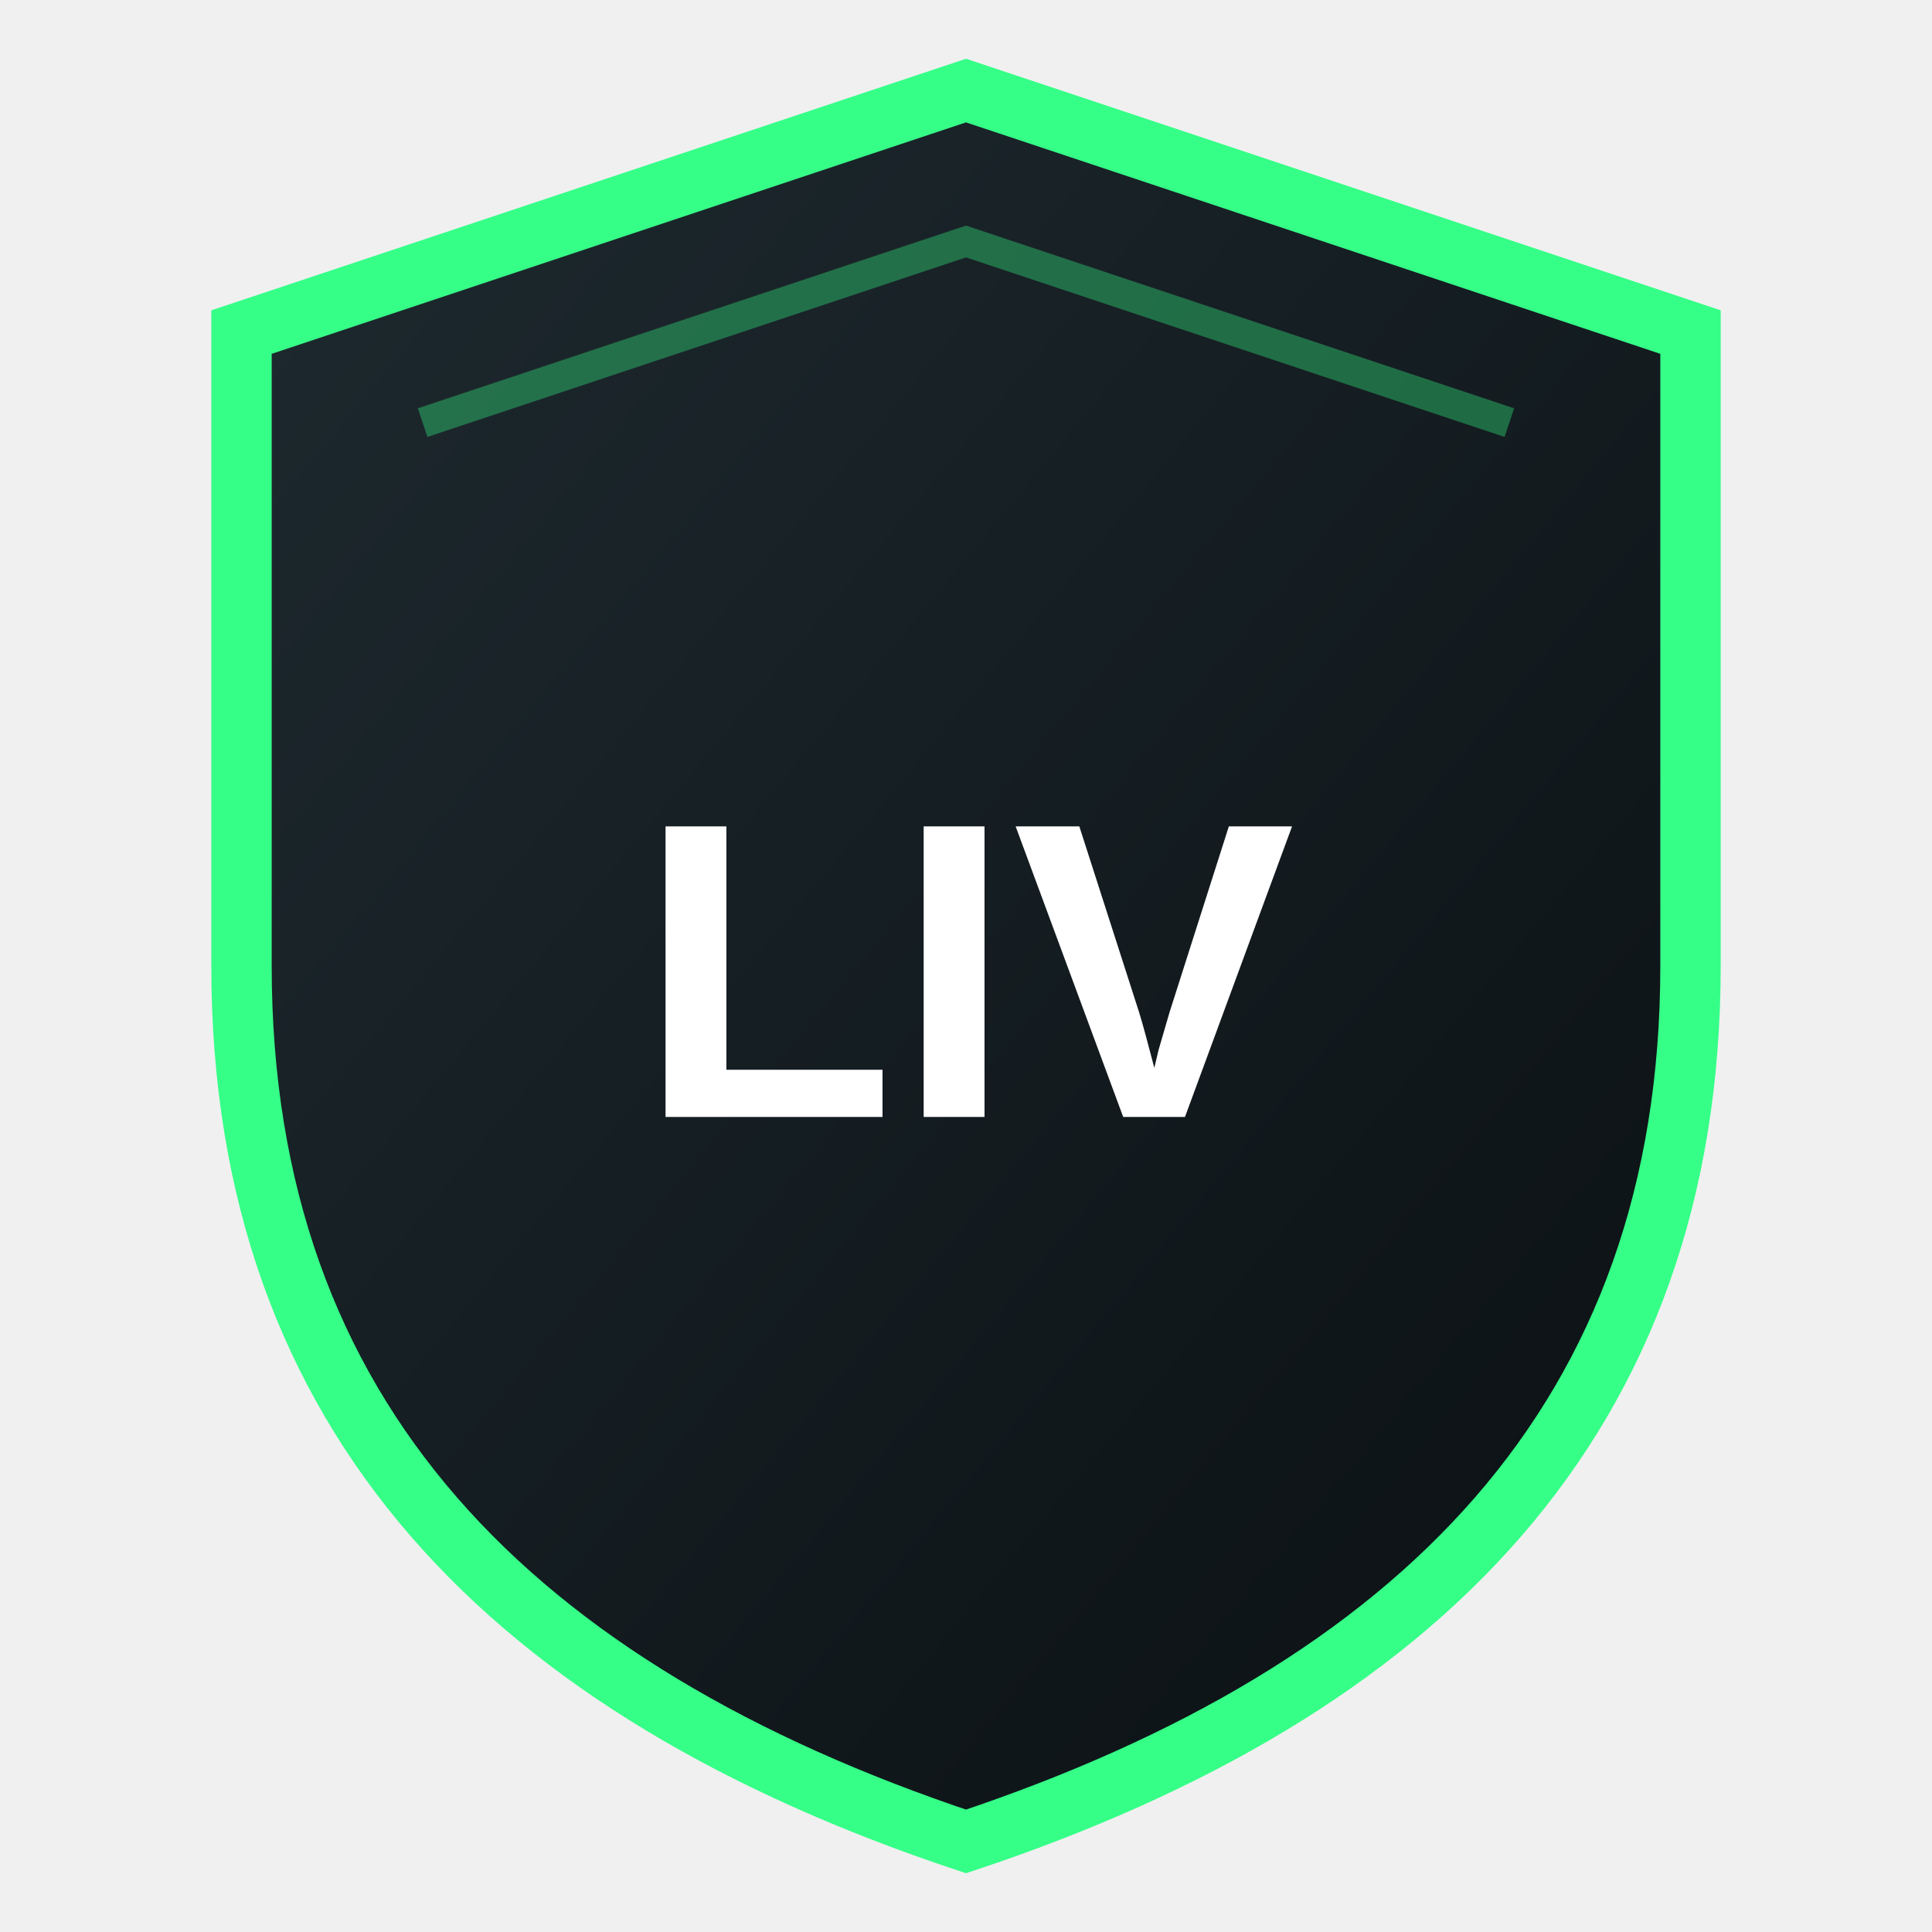
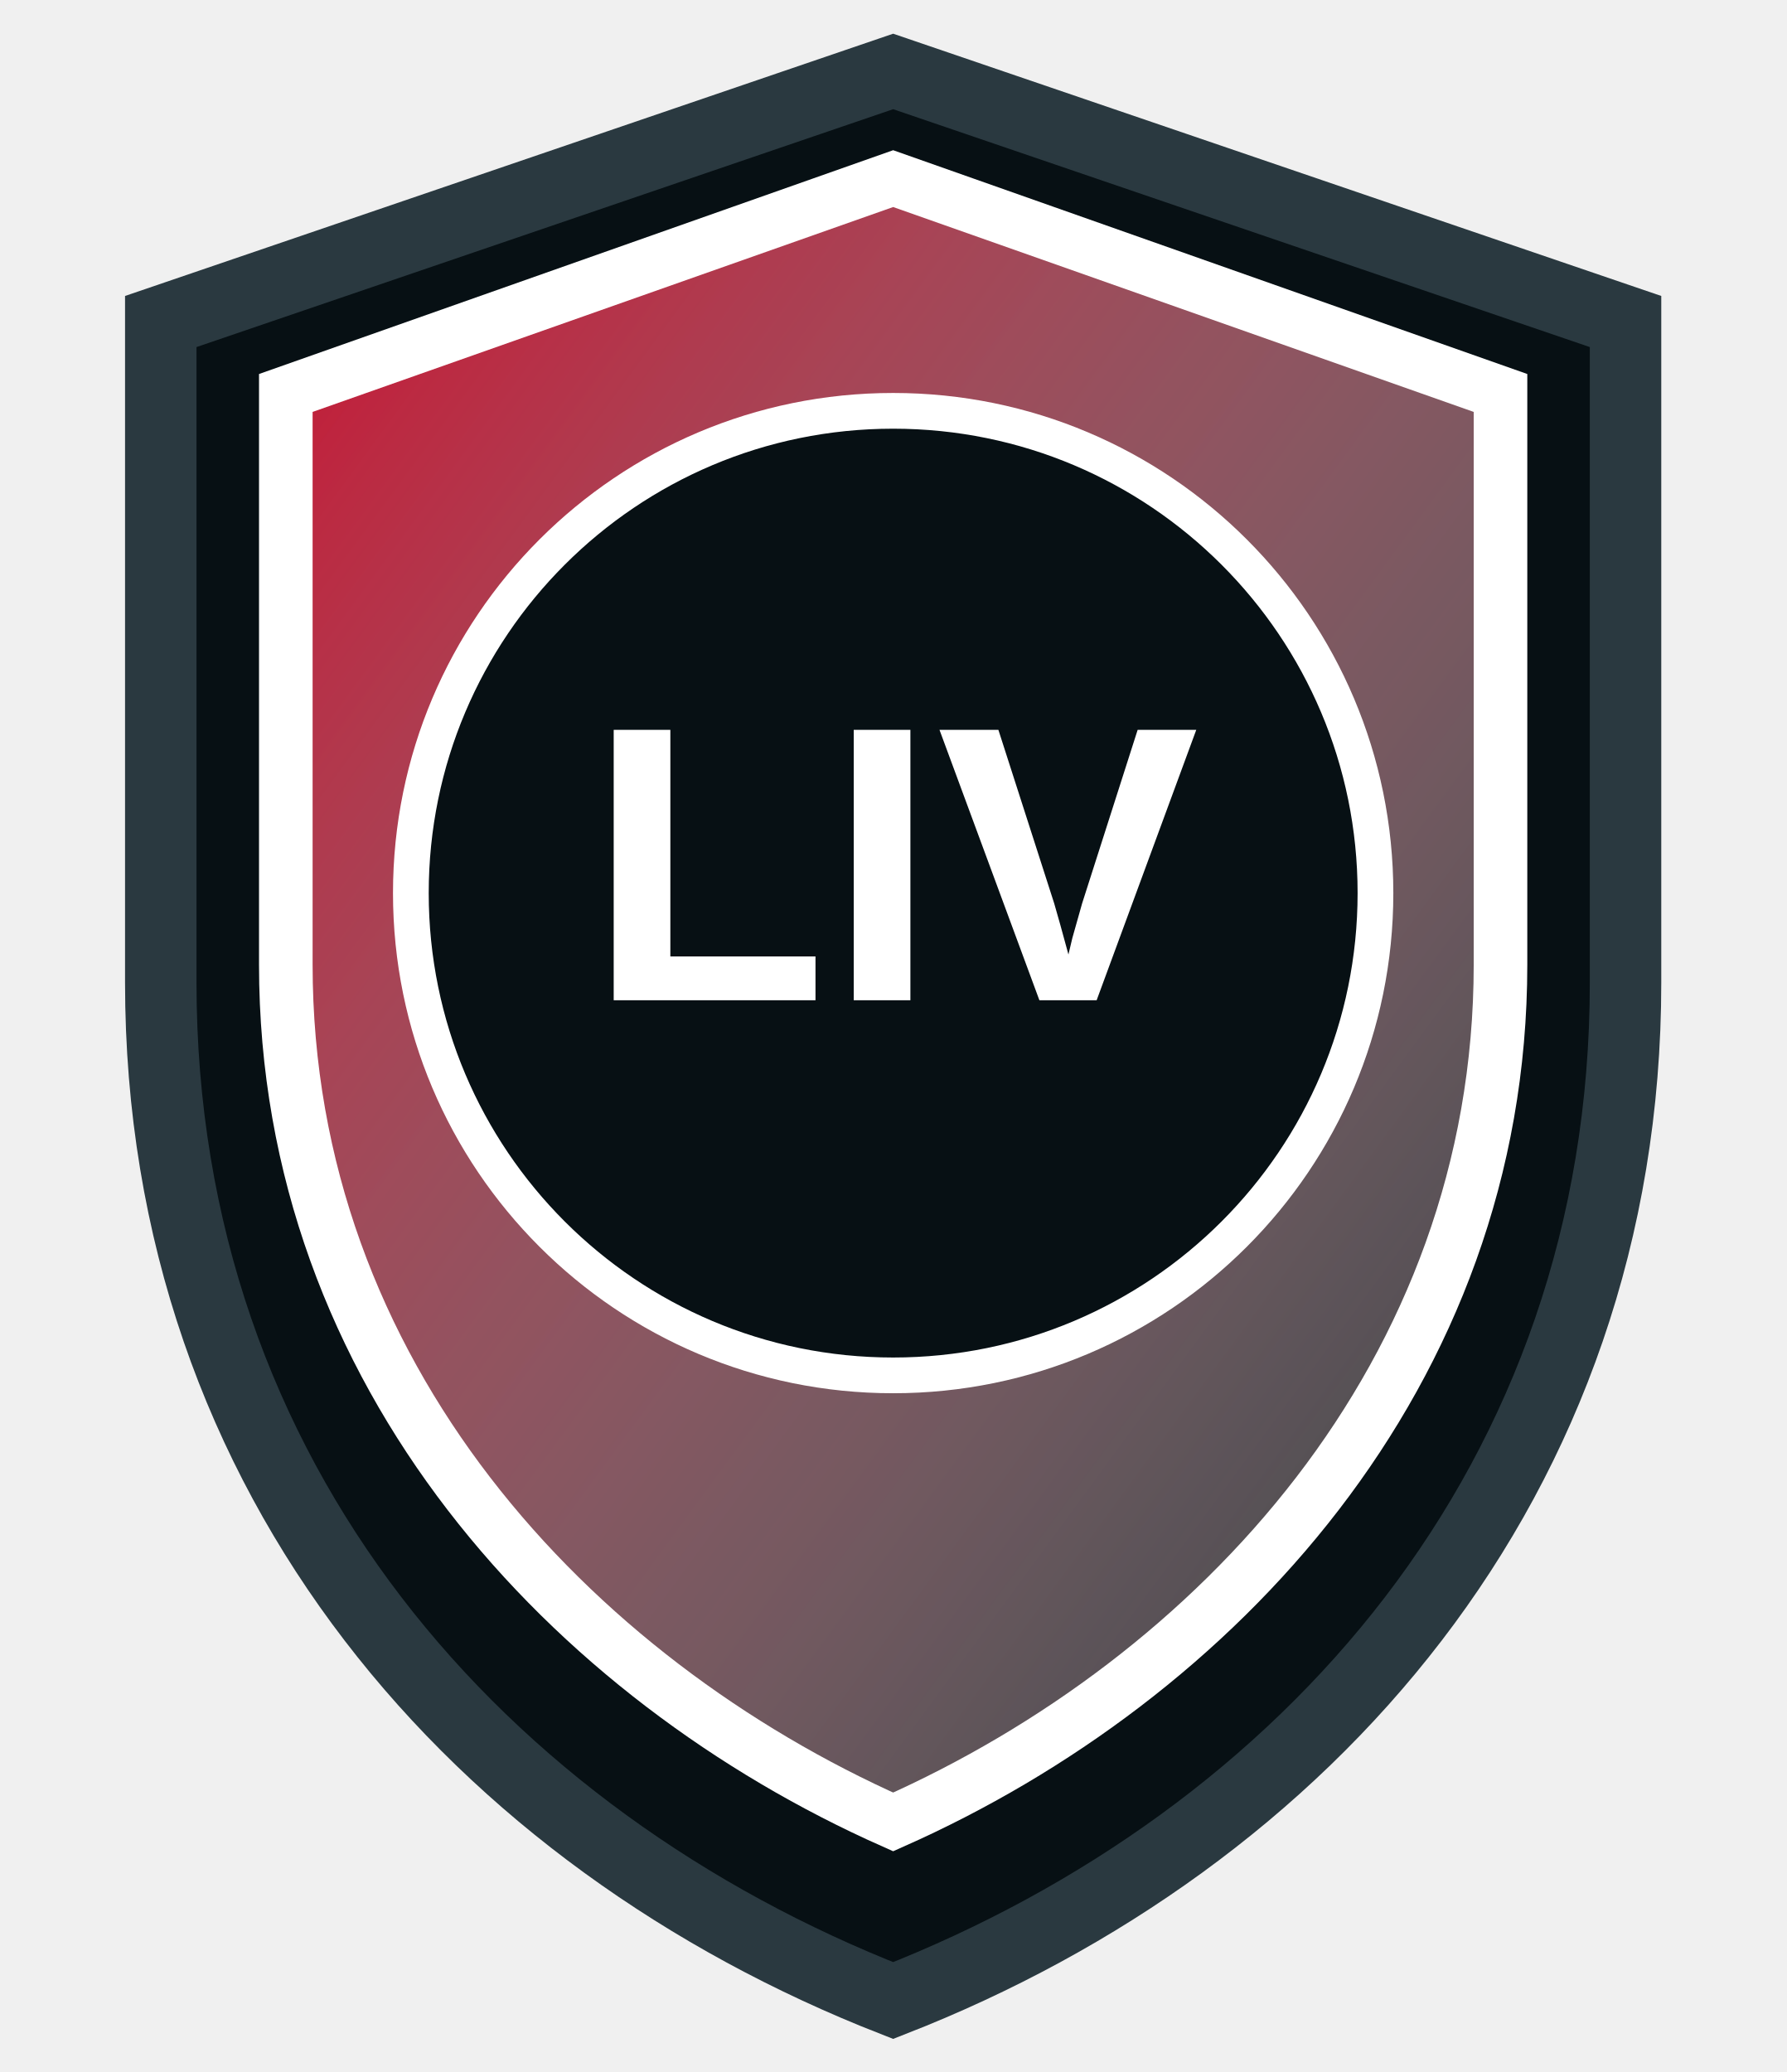
- <svg xmlns="http://www.w3.org/2000/svg" viewBox="0 0 64 64" role="img" aria-label="Liverpool">
+ <svg xmlns="http://www.w3.org/2000/svg" viewBox="0 0 100 116" role="img" aria-label="LIV">
  <defs>
    <linearGradient id="g" x1="0" y1="0" x2="1" y2="1">
-       <stop offset="0" stop-color="#1e2a30" />
-       <stop offset="1" stop-color="#0a0f12" />
+       <stop offset="0" stop-color="#C8102E" />
+       <stop offset="1" stop-color="#FFFFFF" stop-opacity=".18" />
    </linearGradient>
  </defs>
-   <path d="M32 3 56 11v21c0 15-9 24-24 29C17 56 8 47 8 32V11z" fill="url(#g)" stroke="#35ff87" stroke-width="2" />
-   <path d="M14 14 32 8l18 6" fill="none" stroke="#35ff87" stroke-opacity=".35" />
-   <text x="32" y="37" text-anchor="middle" fill="#fff" font-family="Arial,sans-serif" font-size="14" font-weight="800">LIV</text>
+   <path d="M50 4 L91 18 V55 C91 83 73 103 50 112 C27 103 9 83 9 55 V18 Z" fill="#071014" stroke="#2A3940" stroke-width="4" />
+   <path d="M50 10 L84 22 V54 C84 77 68 94 50 102 C32 94 16 77 16 54 V22 Z" fill="url(#g)" stroke="#FFFFFF" stroke-width="3" />
+   <circle cx="50" cy="50" r="27" fill="#071014" stroke="#FFFFFF" stroke-width="2" />
+   <text x="50" y="56" text-anchor="middle" font-family="Arial, sans-serif" font-size="22" font-weight="800" fill="#FFFFFF">LIV</text>
</svg>
